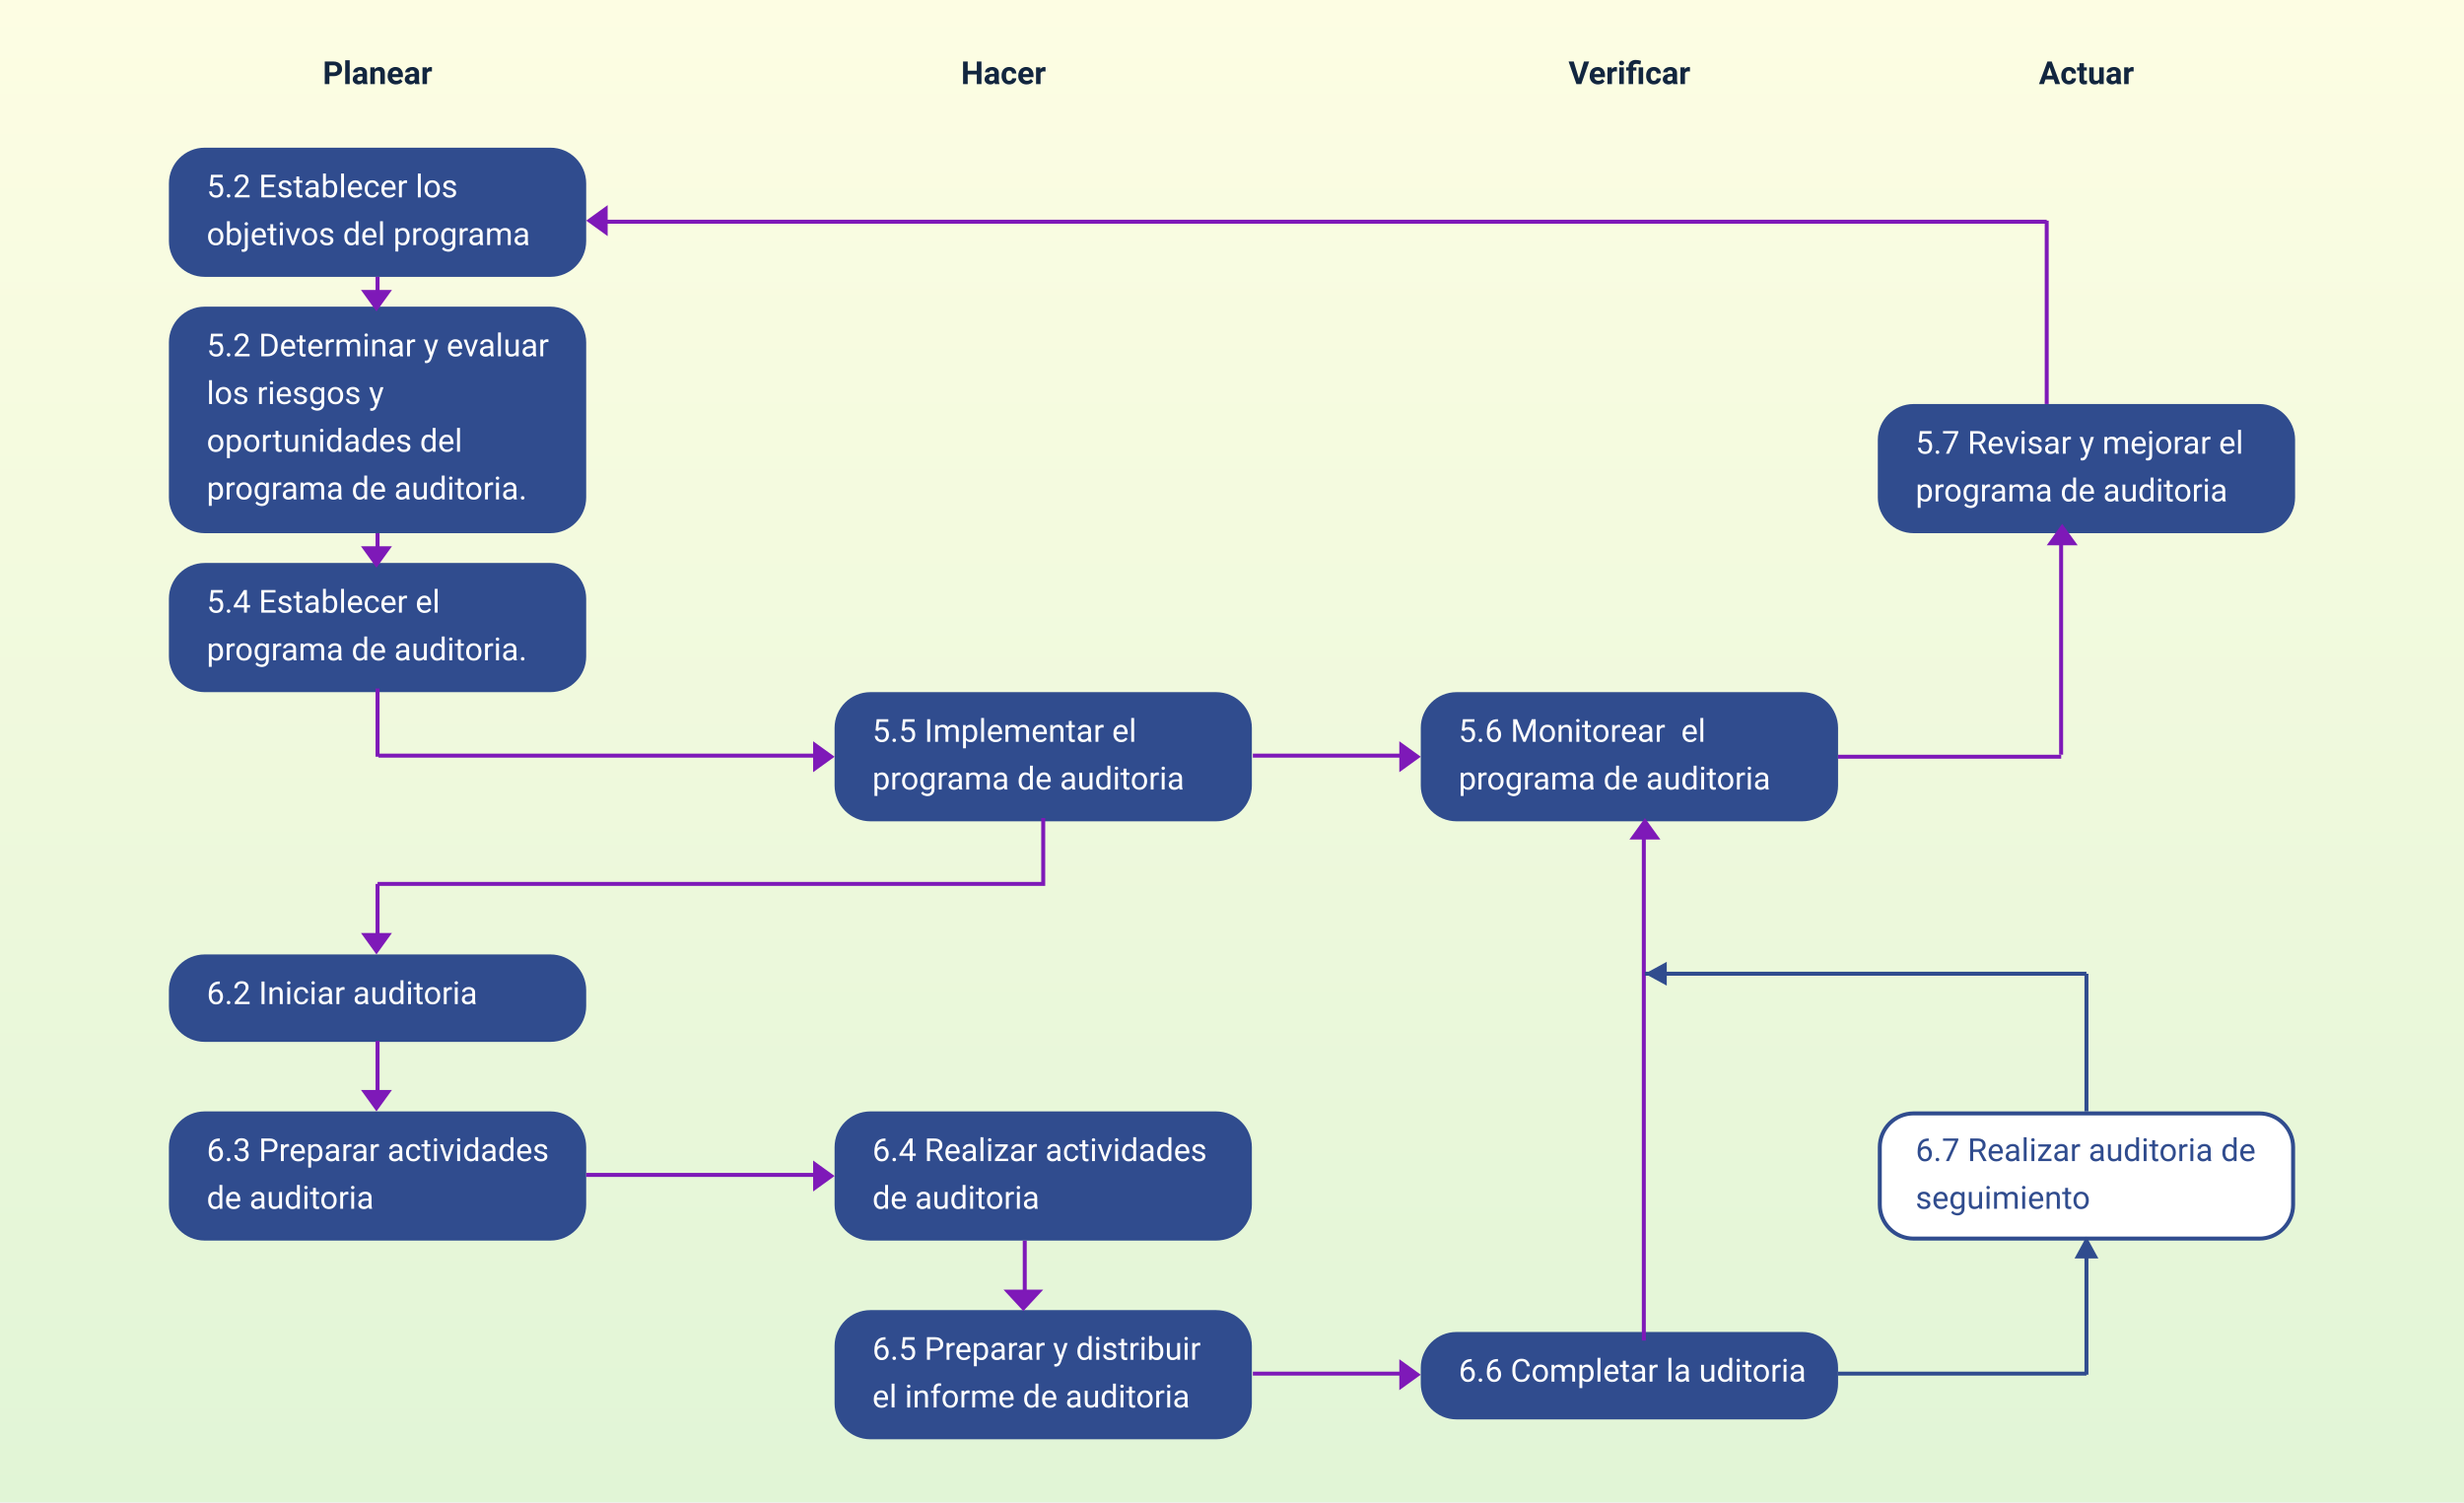
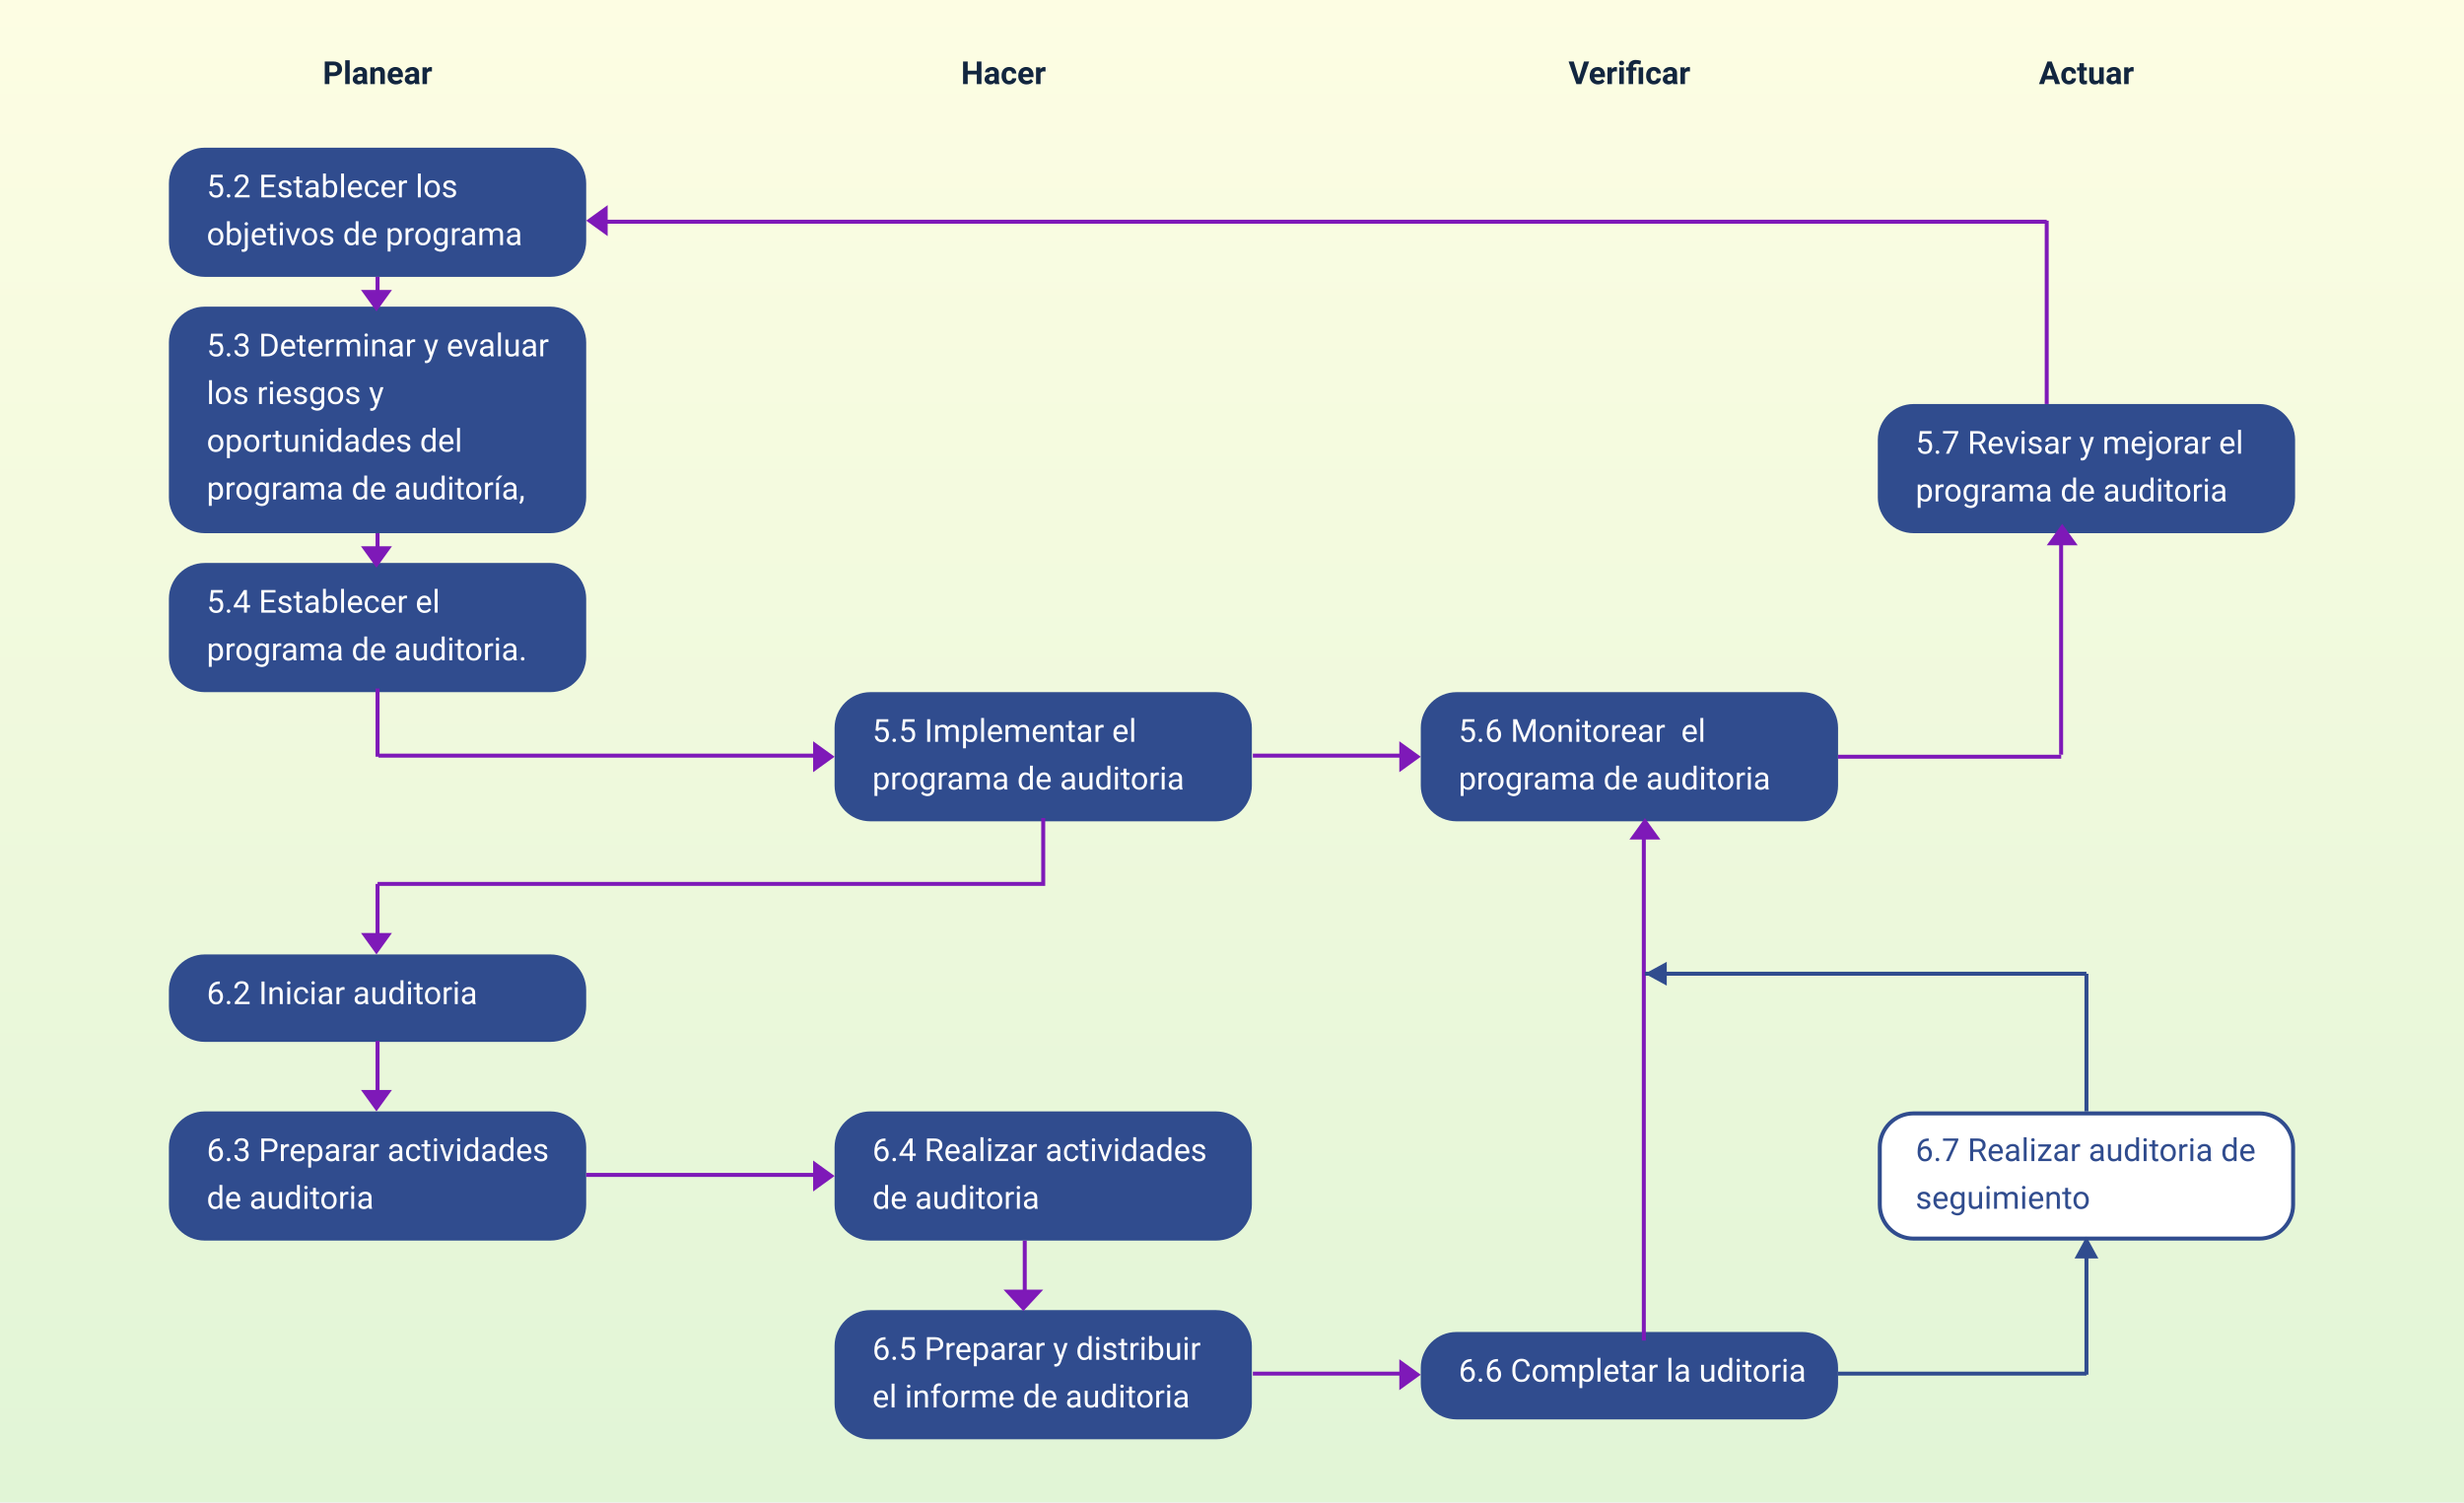
<svg xmlns="http://www.w3.org/2000/svg" width="1240" height="756" viewBox="0 0 1240 756">
  <defs>
    <linearGradient id="linear-gradient" x1="0.5" x2="0.5" y2="1" gradientUnits="objectBoundingBox">
      <stop offset="0" stop-color="#fdfde3" />
      <stop offset="1" stop-color="#e1f5d6" />
    </linearGradient>
  </defs>
-   <g id="Group_1073124" data-name="Group 1073124" transform="translate(-180 -2564)">
+   <g id="Group_1073117" data-name="Group 1073117" transform="translate(-180 -2564)">
    <g id="Group_1072394" data-name="Group 1072394" transform="translate(0 -35)">
      <path id="Path_612614" data-name="Path 612614" d="M0,0H1240V756H0Z" transform="translate(180 2599)" fill="url(#linear-gradient)" />
      <g id="Group_1072393" data-name="Group 1072393">
-         <path id="Path_613421" data-name="Path 613421" d="M80.777,10.992V15H78.434V3.625h4.438a5.134,5.134,0,0,1,2.254.469,3.454,3.454,0,0,1,1.5,1.332,3.714,3.714,0,0,1,.523,1.965A3.266,3.266,0,0,1,86,10.027a4.767,4.767,0,0,1-3.168.965Zm0-1.9h2.094a2.059,2.059,0,0,0,1.418-.437,1.591,1.591,0,0,0,.488-1.25,1.876,1.876,0,0,0-.492-1.352,1.839,1.839,0,0,0-1.359-.531H80.777ZM90.988,15H88.723V3h2.266Zm6.758,0a2.507,2.507,0,0,1-.227-.758,2.732,2.732,0,0,1-2.133.914,3,3,0,0,1-2.059-.719,2.312,2.312,0,0,1-.816-1.812,2.389,2.389,0,0,1,1-2.062,4.915,4.915,0,0,1,2.879-.727h1.039V9.352a1.393,1.393,0,0,0-.3-.937,1.183,1.183,0,0,0-.949-.352,1.345,1.345,0,0,0-.895.273.929.929,0,0,0-.324.75H92.7a2.268,2.268,0,0,1,.453-1.359,3,3,0,0,1,1.281-.98,4.669,4.669,0,0,1,1.859-.355,3.689,3.689,0,0,1,2.48.785,2.747,2.747,0,0,1,.918,2.207v3.664a4.041,4.041,0,0,0,.336,1.82V15Zm-1.867-1.57a1.945,1.945,0,0,0,.922-.223,1.462,1.462,0,0,0,.625-.6V11.156h-.844q-1.7,0-1.8,1.172l-.008.133a.9.9,0,0,0,.3.7A1.153,1.153,0,0,0,95.879,13.43ZM103.5,6.547l.07.977A2.951,2.951,0,0,1,106,6.391a2.453,2.453,0,0,1,2,.789,3.682,3.682,0,0,1,.672,2.359V15h-2.258V9.594a1.465,1.465,0,0,0-.312-1.043,1.4,1.4,0,0,0-1.039-.324,1.553,1.553,0,0,0-1.43.813V15h-2.258V6.547Zm10.773,8.609a4.15,4.15,0,0,1-3.027-1.141,4.054,4.054,0,0,1-1.168-3.039v-.219a5.106,5.106,0,0,1,.492-2.277,3.612,3.612,0,0,1,1.395-1.547,3.914,3.914,0,0,1,2.059-.543,3.508,3.508,0,0,1,2.73,1.094,4.444,4.444,0,0,1,1,3.1v.922h-5.383a2.1,2.1,0,0,0,.66,1.328,2,2,0,0,0,1.395.5,2.437,2.437,0,0,0,2.039-.945l1.109,1.242a3.389,3.389,0,0,1-1.375,1.121A4.511,4.511,0,0,1,114.277,15.156Zm-.258-6.945a1.411,1.411,0,0,0-1.09.455,2.357,2.357,0,0,0-.535,1.3h3.141V9.788a1.681,1.681,0,0,0-.406-1.165A1.456,1.456,0,0,0,114.02,8.211ZM123.934,15a2.507,2.507,0,0,1-.227-.758,2.732,2.732,0,0,1-2.133.914,3,3,0,0,1-2.059-.719,2.312,2.312,0,0,1-.816-1.812,2.389,2.389,0,0,1,1-2.062,4.915,4.915,0,0,1,2.879-.727h1.039V9.352a1.393,1.393,0,0,0-.3-.937,1.183,1.183,0,0,0-.949-.352,1.345,1.345,0,0,0-.895.273.929.929,0,0,0-.324.75h-2.258a2.268,2.268,0,0,1,.453-1.359,3,3,0,0,1,1.281-.98,4.669,4.669,0,0,1,1.859-.355,3.689,3.689,0,0,1,2.48.785,2.747,2.747,0,0,1,.918,2.207v3.664a4.041,4.041,0,0,0,.336,1.82V15Zm-1.867-1.57a1.945,1.945,0,0,0,.922-.223,1.462,1.462,0,0,0,.625-.6V11.156h-.844q-1.7,0-1.8,1.172l-.008.133a.9.9,0,0,0,.3.7A1.153,1.153,0,0,0,122.066,13.43Zm10.3-4.766a6.134,6.134,0,0,0-.812-.062,1.654,1.654,0,0,0-1.68.867V15h-2.258V6.547h2.133l.063,1.008a2.092,2.092,0,0,1,1.883-1.164,2.366,2.366,0,0,1,.7.1Z" transform="translate(265 2626.33)" fill="#12263f" />
-         <path id="Path_613422" data-name="Path 613422" d="M93.918,15H91.574V10.125H87V15H84.66V3.625H87V8.234h4.57V3.625h2.344Zm6.8,0a2.507,2.507,0,0,1-.227-.758,2.732,2.732,0,0,1-2.133.914,3,3,0,0,1-2.059-.719,2.312,2.312,0,0,1-.816-1.812,2.389,2.389,0,0,1,1-2.062,4.915,4.915,0,0,1,2.879-.727h1.039V9.352a1.393,1.393,0,0,0-.3-.937,1.183,1.183,0,0,0-.949-.352,1.345,1.345,0,0,0-.895.273.929.929,0,0,0-.324.75H95.668a2.268,2.268,0,0,1,.453-1.359,3,3,0,0,1,1.281-.98,4.669,4.669,0,0,1,1.859-.355,3.689,3.689,0,0,1,2.48.785,2.747,2.747,0,0,1,.918,2.207v3.664a4.041,4.041,0,0,0,.336,1.82V15Zm-1.867-1.57a1.945,1.945,0,0,0,.922-.223,1.462,1.462,0,0,0,.625-.6V11.156h-.844q-1.7,0-1.8,1.172l-.008.133a.9.9,0,0,0,.3.7A1.153,1.153,0,0,0,98.848,13.43Zm9.063-.094a1.481,1.481,0,0,0,1.016-.344,1.2,1.2,0,0,0,.406-.914h2.117a2.9,2.9,0,0,1-.469,1.574,3.093,3.093,0,0,1-1.262,1.109,3.949,3.949,0,0,1-1.77.395A3.67,3.67,0,0,1,105.09,14a4.56,4.56,0,0,1-1.047-3.184v-.148a4.508,4.508,0,0,1,1.039-3.117,3.627,3.627,0,0,1,2.852-1.164,3.555,3.555,0,0,1,2.543.9,3.2,3.2,0,0,1,.973,2.4h-2.117a1.551,1.551,0,0,0-.406-1.072,1.51,1.51,0,0,0-2.223.163,3.333,3.333,0,0,0-.4,1.866v.235a3.375,3.375,0,0,0,.4,1.878A1.377,1.377,0,0,0,107.91,13.336Zm8.719,1.82a4.15,4.15,0,0,1-3.027-1.141,4.054,4.054,0,0,1-1.168-3.039v-.219a5.106,5.106,0,0,1,.492-2.277,3.612,3.612,0,0,1,1.395-1.547,3.914,3.914,0,0,1,2.059-.543,3.508,3.508,0,0,1,2.73,1.094,4.444,4.444,0,0,1,1,3.1v.922h-5.383a2.1,2.1,0,0,0,.66,1.328,2,2,0,0,0,1.395.5,2.437,2.437,0,0,0,2.039-.945l1.109,1.242a3.389,3.389,0,0,1-1.375,1.121A4.511,4.511,0,0,1,116.629,15.156Zm-.258-6.945a1.411,1.411,0,0,0-1.09.455,2.357,2.357,0,0,0-.535,1.3h3.141V9.788a1.681,1.681,0,0,0-.406-1.165A1.456,1.456,0,0,0,116.371,8.211Zm9.766.453a6.134,6.134,0,0,0-.812-.062,1.654,1.654,0,0,0-1.68.867V15h-2.258V6.547h2.133l.063,1.008a2.092,2.092,0,0,1,1.883-1.164,2.366,2.366,0,0,1,.7.1Z" transform="translate(580 2626.33)" fill="#12263f" />
-         <path id="Path_613423" data-name="Path 613423" d="M79.551,12.18l2.578-8.555h2.609L80.777,15H78.332L74.387,3.625h2.6Zm9.656,2.977a4.15,4.15,0,0,1-3.027-1.141,4.054,4.054,0,0,1-1.168-3.039v-.219A5.106,5.106,0,0,1,85.5,8.48,3.612,3.612,0,0,1,86.9,6.934a3.914,3.914,0,0,1,2.059-.543,3.508,3.508,0,0,1,2.73,1.094,4.444,4.444,0,0,1,1,3.1v.922H87.3a2.1,2.1,0,0,0,.66,1.328,2,2,0,0,0,1.395.5,2.437,2.437,0,0,0,2.039-.945L92.5,13.633a3.389,3.389,0,0,1-1.375,1.121A4.511,4.511,0,0,1,89.207,15.156Zm-.258-6.945a1.411,1.411,0,0,0-1.09.455,2.357,2.357,0,0,0-.535,1.3h3.141V9.788a1.681,1.681,0,0,0-.406-1.165A1.456,1.456,0,0,0,88.949,8.211Zm9.766.453A6.134,6.134,0,0,0,97.9,8.6a1.654,1.654,0,0,0-1.68.867V15H93.965V6.547H96.1l.063,1.008a2.092,2.092,0,0,1,1.883-1.164,2.366,2.366,0,0,1,.7.1ZM102.184,15H99.918V6.547h2.266Zm-2.4-10.641a1.112,1.112,0,0,1,.34-.836,1.465,1.465,0,0,1,1.848,0,1.105,1.105,0,0,1,.344.836,1.108,1.108,0,0,1-.348.844,1.448,1.448,0,0,1-1.836,0A1.108,1.108,0,0,1,99.785,4.359ZM104.59,15V8.2h-1.258V6.547h1.258V6.156a3.17,3.17,0,0,1,.98-2.457,3.945,3.945,0,0,1,2.723-.863,9.031,9.031,0,0,1,2.563.461l-.328,1.867a10,10,0,0,0-1.187-.293,5.835,5.835,0,0,0-.906-.066q-1.578,0-1.578,1.4v.344h1.664V8.2h-1.664V15Zm7.32,0h-2.266V6.547h2.266Zm5.383-1.664a1.481,1.481,0,0,0,1.016-.344,1.2,1.2,0,0,0,.406-.914h2.117a2.9,2.9,0,0,1-.469,1.574,3.093,3.093,0,0,1-1.262,1.109,3.949,3.949,0,0,1-1.77.395A3.67,3.67,0,0,1,114.473,14a4.56,4.56,0,0,1-1.047-3.184v-.148a4.508,4.508,0,0,1,1.039-3.117,3.627,3.627,0,0,1,2.852-1.164,3.555,3.555,0,0,1,2.543.9,3.2,3.2,0,0,1,.973,2.4h-2.117a1.551,1.551,0,0,0-.406-1.072,1.51,1.51,0,0,0-2.223.163,3.333,3.333,0,0,0-.4,1.866v.235a3.375,3.375,0,0,0,.4,1.878A1.377,1.377,0,0,0,117.293,13.336ZM127.02,15a2.507,2.507,0,0,1-.227-.758,2.732,2.732,0,0,1-2.133.914,3,3,0,0,1-2.059-.719,2.312,2.312,0,0,1-.816-1.812,2.389,2.389,0,0,1,1-2.062,4.915,4.915,0,0,1,2.879-.727H126.7V9.352a1.393,1.393,0,0,0-.3-.937,1.183,1.183,0,0,0-.949-.352,1.345,1.345,0,0,0-.895.273.929.929,0,0,0-.324.75h-2.258a2.268,2.268,0,0,1,.453-1.359,3,3,0,0,1,1.281-.98,4.669,4.669,0,0,1,1.859-.355,3.689,3.689,0,0,1,2.48.785,2.747,2.747,0,0,1,.918,2.207v3.664a4.041,4.041,0,0,0,.336,1.82V15Zm-1.867-1.57a1.945,1.945,0,0,0,.922-.223,1.462,1.462,0,0,0,.625-.6V11.156h-.844q-1.7,0-1.8,1.172l-.008.133a.9.9,0,0,0,.3.7A1.153,1.153,0,0,0,125.152,13.43Zm10.3-4.766a6.134,6.134,0,0,0-.812-.062,1.654,1.654,0,0,0-1.68.867V15H130.7V6.547h2.133l.063,1.008a2.092,2.092,0,0,1,1.883-1.164,2.366,2.366,0,0,1,.7.1Z" transform="translate(895 2626.33)" fill="#12263f" />
-         <path id="Path_613424" data-name="Path 613424" d="M88.5,12.656H84.387L83.605,15H81.113L85.348,3.625H87.52L91.777,15H89.285Zm-3.477-1.9h2.844L86.434,6.5Zm11.188,2.578a1.481,1.481,0,0,0,1.016-.344,1.2,1.2,0,0,0,.406-.914h2.117a2.9,2.9,0,0,1-.469,1.574,3.093,3.093,0,0,1-1.262,1.109,3.949,3.949,0,0,1-1.77.395A3.67,3.67,0,0,1,93.387,14,4.56,4.56,0,0,1,92.34,10.82v-.148a4.508,4.508,0,0,1,1.039-3.117A3.627,3.627,0,0,1,96.23,6.391a3.555,3.555,0,0,1,2.543.9,3.2,3.2,0,0,1,.973,2.4H97.629a1.551,1.551,0,0,0-.406-1.072A1.51,1.51,0,0,0,95,8.786a3.333,3.333,0,0,0-.4,1.866v.235a3.375,3.375,0,0,0,.4,1.878A1.377,1.377,0,0,0,96.207,13.336Zm7.531-8.867V6.547h1.445V8.2h-1.445v4.219a1.007,1.007,0,0,0,.18.672.9.9,0,0,0,.688.2,3.6,3.6,0,0,0,.664-.055v1.711a4.648,4.648,0,0,1-1.367.2,2.156,2.156,0,0,1-2.422-2.4V8.2h-1.234V6.547h1.234V4.469Zm7.766,9.672a2.831,2.831,0,0,1-2.312,1.016,2.67,2.67,0,0,1-2.074-.781,3.335,3.335,0,0,1-.73-2.289V6.547h2.258v5.467q0,1.322,1.2,1.322a1.63,1.63,0,0,0,1.578-.8V6.547h2.266V15h-2.125Zm8.789.859a2.507,2.507,0,0,1-.227-.758,2.732,2.732,0,0,1-2.133.914,3,3,0,0,1-2.059-.719,2.312,2.312,0,0,1-.816-1.812,2.389,2.389,0,0,1,1-2.062,4.915,4.915,0,0,1,2.879-.727h1.039V9.352a1.393,1.393,0,0,0-.3-.937,1.183,1.183,0,0,0-.949-.352,1.345,1.345,0,0,0-.895.273.929.929,0,0,0-.324.75h-2.258a2.268,2.268,0,0,1,.453-1.359,3,3,0,0,1,1.281-.98,4.669,4.669,0,0,1,1.859-.355,3.689,3.689,0,0,1,2.48.785,2.747,2.747,0,0,1,.918,2.207v3.664a4.041,4.041,0,0,0,.336,1.82V15Zm-1.867-1.57a1.945,1.945,0,0,0,.922-.223,1.462,1.462,0,0,0,.625-.6V11.156h-.844q-1.7,0-1.8,1.172l-.008.133a.9.9,0,0,0,.3.7A1.153,1.153,0,0,0,118.426,13.43Zm10.3-4.766a6.134,6.134,0,0,0-.812-.062,1.654,1.654,0,0,0-1.68.867V15h-2.258V6.547h2.133l.063,1.008a2.092,2.092,0,0,1,1.883-1.164,2.366,2.366,0,0,1,.7.1Z" transform="translate(1125 2626.33)" fill="#12263f" />
+         <path id="Path_613386" data-name="Path 613386" d="M80.777,10.992V15H78.434V3.625h4.438a5.134,5.134,0,0,1,2.254.469,3.454,3.454,0,0,1,1.5,1.332,3.714,3.714,0,0,1,.523,1.965A3.266,3.266,0,0,1,86,10.027a4.767,4.767,0,0,1-3.168.965Zm0-1.9h2.094a2.059,2.059,0,0,0,1.418-.437,1.591,1.591,0,0,0,.488-1.25,1.876,1.876,0,0,0-.492-1.352,1.839,1.839,0,0,0-1.359-.531H80.777ZM90.988,15H88.723V3h2.266Zm6.758,0a2.507,2.507,0,0,1-.227-.758,2.732,2.732,0,0,1-2.133.914,3,3,0,0,1-2.059-.719,2.312,2.312,0,0,1-.816-1.812,2.389,2.389,0,0,1,1-2.062,4.915,4.915,0,0,1,2.879-.727h1.039V9.352a1.393,1.393,0,0,0-.3-.937,1.183,1.183,0,0,0-.949-.352,1.345,1.345,0,0,0-.895.273.929.929,0,0,0-.324.75H92.7a2.268,2.268,0,0,1,.453-1.359,3,3,0,0,1,1.281-.98,4.669,4.669,0,0,1,1.859-.355,3.689,3.689,0,0,1,2.48.785,2.747,2.747,0,0,1,.918,2.207v3.664a4.041,4.041,0,0,0,.336,1.82V15Zm-1.867-1.57a1.945,1.945,0,0,0,.922-.223,1.462,1.462,0,0,0,.625-.6V11.156h-.844q-1.7,0-1.8,1.172l-.008.133a.9.9,0,0,0,.3.7A1.153,1.153,0,0,0,95.879,13.43ZM103.5,6.547l.07.977A2.951,2.951,0,0,1,106,6.391a2.453,2.453,0,0,1,2,.789,3.682,3.682,0,0,1,.672,2.359V15h-2.258V9.594a1.465,1.465,0,0,0-.312-1.043,1.4,1.4,0,0,0-1.039-.324,1.553,1.553,0,0,0-1.43.813V15h-2.258V6.547Zm10.773,8.609a4.15,4.15,0,0,1-3.027-1.141,4.054,4.054,0,0,1-1.168-3.039v-.219a5.106,5.106,0,0,1,.492-2.277,3.612,3.612,0,0,1,1.395-1.547,3.914,3.914,0,0,1,2.059-.543,3.508,3.508,0,0,1,2.73,1.094,4.444,4.444,0,0,1,1,3.1v.922h-5.383a2.1,2.1,0,0,0,.66,1.328,2,2,0,0,0,1.395.5,2.437,2.437,0,0,0,2.039-.945l1.109,1.242a3.389,3.389,0,0,1-1.375,1.121A4.511,4.511,0,0,1,114.277,15.156Zm-.258-6.945a1.411,1.411,0,0,0-1.09.455,2.357,2.357,0,0,0-.535,1.3h3.141V9.788a1.681,1.681,0,0,0-.406-1.165A1.456,1.456,0,0,0,114.02,8.211ZM123.934,15a2.507,2.507,0,0,1-.227-.758,2.732,2.732,0,0,1-2.133.914,3,3,0,0,1-2.059-.719,2.312,2.312,0,0,1-.816-1.812,2.389,2.389,0,0,1,1-2.062,4.915,4.915,0,0,1,2.879-.727h1.039V9.352a1.393,1.393,0,0,0-.3-.937,1.183,1.183,0,0,0-.949-.352,1.345,1.345,0,0,0-.895.273.929.929,0,0,0-.324.75h-2.258a2.268,2.268,0,0,1,.453-1.359,3,3,0,0,1,1.281-.98,4.669,4.669,0,0,1,1.859-.355,3.689,3.689,0,0,1,2.48.785,2.747,2.747,0,0,1,.918,2.207v3.664a4.041,4.041,0,0,0,.336,1.82V15Zm-1.867-1.57a1.945,1.945,0,0,0,.922-.223,1.462,1.462,0,0,0,.625-.6V11.156h-.844q-1.7,0-1.8,1.172l-.008.133a.9.9,0,0,0,.3.7A1.153,1.153,0,0,0,122.066,13.43Zm10.3-4.766a6.134,6.134,0,0,0-.812-.062,1.654,1.654,0,0,0-1.68.867V15h-2.258V6.547h2.133l.063,1.008a2.092,2.092,0,0,1,1.883-1.164,2.366,2.366,0,0,1,.7.1Z" transform="translate(265 2626.33)" fill="#12263f" />
+         <path id="Path_613387" data-name="Path 613387" d="M93.918,15H91.574V10.125H87V15H84.66V3.625H87V8.234h4.57V3.625h2.344Zm6.8,0a2.507,2.507,0,0,1-.227-.758,2.732,2.732,0,0,1-2.133.914,3,3,0,0,1-2.059-.719,2.312,2.312,0,0,1-.816-1.812,2.389,2.389,0,0,1,1-2.062,4.915,4.915,0,0,1,2.879-.727h1.039V9.352a1.393,1.393,0,0,0-.3-.937,1.183,1.183,0,0,0-.949-.352,1.345,1.345,0,0,0-.895.273.929.929,0,0,0-.324.75H95.668a2.268,2.268,0,0,1,.453-1.359,3,3,0,0,1,1.281-.98,4.669,4.669,0,0,1,1.859-.355,3.689,3.689,0,0,1,2.48.785,2.747,2.747,0,0,1,.918,2.207v3.664a4.041,4.041,0,0,0,.336,1.82V15Zm-1.867-1.57a1.945,1.945,0,0,0,.922-.223,1.462,1.462,0,0,0,.625-.6V11.156h-.844q-1.7,0-1.8,1.172l-.008.133a.9.9,0,0,0,.3.7A1.153,1.153,0,0,0,98.848,13.43Zm9.063-.094a1.481,1.481,0,0,0,1.016-.344,1.2,1.2,0,0,0,.406-.914h2.117a2.9,2.9,0,0,1-.469,1.574,3.093,3.093,0,0,1-1.262,1.109,3.949,3.949,0,0,1-1.77.395A3.67,3.67,0,0,1,105.09,14a4.56,4.56,0,0,1-1.047-3.184v-.148a4.508,4.508,0,0,1,1.039-3.117,3.627,3.627,0,0,1,2.852-1.164,3.555,3.555,0,0,1,2.543.9,3.2,3.2,0,0,1,.973,2.4h-2.117a1.551,1.551,0,0,0-.406-1.072,1.51,1.51,0,0,0-2.223.163,3.333,3.333,0,0,0-.4,1.866v.235a3.375,3.375,0,0,0,.4,1.878A1.377,1.377,0,0,0,107.91,13.336Zm8.719,1.82a4.15,4.15,0,0,1-3.027-1.141,4.054,4.054,0,0,1-1.168-3.039v-.219a5.106,5.106,0,0,1,.492-2.277,3.612,3.612,0,0,1,1.395-1.547,3.914,3.914,0,0,1,2.059-.543,3.508,3.508,0,0,1,2.73,1.094,4.444,4.444,0,0,1,1,3.1v.922h-5.383a2.1,2.1,0,0,0,.66,1.328,2,2,0,0,0,1.395.5,2.437,2.437,0,0,0,2.039-.945l1.109,1.242a3.389,3.389,0,0,1-1.375,1.121A4.511,4.511,0,0,1,116.629,15.156Zm-.258-6.945a1.411,1.411,0,0,0-1.09.455,2.357,2.357,0,0,0-.535,1.3h3.141V9.788a1.681,1.681,0,0,0-.406-1.165A1.456,1.456,0,0,0,116.371,8.211Zm9.766.453a6.134,6.134,0,0,0-.812-.062,1.654,1.654,0,0,0-1.68.867V15h-2.258V6.547h2.133l.063,1.008a2.092,2.092,0,0,1,1.883-1.164,2.366,2.366,0,0,1,.7.1Z" transform="translate(580 2626.33)" fill="#12263f" />
+         <path id="Path_613388" data-name="Path 613388" d="M79.551,12.18l2.578-8.555h2.609L80.777,15H78.332L74.387,3.625h2.6Zm9.656,2.977a4.15,4.15,0,0,1-3.027-1.141,4.054,4.054,0,0,1-1.168-3.039v-.219A5.106,5.106,0,0,1,85.5,8.48,3.612,3.612,0,0,1,86.9,6.934a3.914,3.914,0,0,1,2.059-.543,3.508,3.508,0,0,1,2.73,1.094,4.444,4.444,0,0,1,1,3.1v.922H87.3a2.1,2.1,0,0,0,.66,1.328,2,2,0,0,0,1.395.5,2.437,2.437,0,0,0,2.039-.945L92.5,13.633a3.389,3.389,0,0,1-1.375,1.121A4.511,4.511,0,0,1,89.207,15.156Zm-.258-6.945a1.411,1.411,0,0,0-1.09.455,2.357,2.357,0,0,0-.535,1.3h3.141V9.788a1.681,1.681,0,0,0-.406-1.165A1.456,1.456,0,0,0,88.949,8.211Zm9.766.453A6.134,6.134,0,0,0,97.9,8.6a1.654,1.654,0,0,0-1.68.867V15H93.965V6.547H96.1l.063,1.008a2.092,2.092,0,0,1,1.883-1.164,2.366,2.366,0,0,1,.7.1ZM102.184,15H99.918V6.547h2.266Zm-2.4-10.641a1.112,1.112,0,0,1,.34-.836,1.465,1.465,0,0,1,1.848,0,1.105,1.105,0,0,1,.344.836,1.108,1.108,0,0,1-.348.844,1.448,1.448,0,0,1-1.836,0A1.108,1.108,0,0,1,99.785,4.359ZM104.59,15V8.2h-1.258V6.547h1.258V6.156a3.17,3.17,0,0,1,.98-2.457,3.945,3.945,0,0,1,2.723-.863,9.031,9.031,0,0,1,2.563.461l-.328,1.867a10,10,0,0,0-1.187-.293,5.835,5.835,0,0,0-.906-.066q-1.578,0-1.578,1.4v.344h1.664V8.2h-1.664V15Zm7.32,0h-2.266V6.547h2.266Zm5.383-1.664a1.481,1.481,0,0,0,1.016-.344,1.2,1.2,0,0,0,.406-.914h2.117a2.9,2.9,0,0,1-.469,1.574,3.093,3.093,0,0,1-1.262,1.109,3.949,3.949,0,0,1-1.77.395A3.67,3.67,0,0,1,114.473,14a4.56,4.56,0,0,1-1.047-3.184v-.148a4.508,4.508,0,0,1,1.039-3.117,3.627,3.627,0,0,1,2.852-1.164,3.555,3.555,0,0,1,2.543.9,3.2,3.2,0,0,1,.973,2.4h-2.117a1.551,1.551,0,0,0-.406-1.072,1.51,1.51,0,0,0-2.223.163,3.333,3.333,0,0,0-.4,1.866v.235a3.375,3.375,0,0,0,.4,1.878A1.377,1.377,0,0,0,117.293,13.336ZM127.02,15a2.507,2.507,0,0,1-.227-.758,2.732,2.732,0,0,1-2.133.914,3,3,0,0,1-2.059-.719,2.312,2.312,0,0,1-.816-1.812,2.389,2.389,0,0,1,1-2.062,4.915,4.915,0,0,1,2.879-.727H126.7V9.352a1.393,1.393,0,0,0-.3-.937,1.183,1.183,0,0,0-.949-.352,1.345,1.345,0,0,0-.895.273.929.929,0,0,0-.324.75h-2.258a2.268,2.268,0,0,1,.453-1.359,3,3,0,0,1,1.281-.98,4.669,4.669,0,0,1,1.859-.355,3.689,3.689,0,0,1,2.48.785,2.747,2.747,0,0,1,.918,2.207v3.664a4.041,4.041,0,0,0,.336,1.82V15Zm-1.867-1.57a1.945,1.945,0,0,0,.922-.223,1.462,1.462,0,0,0,.625-.6V11.156h-.844q-1.7,0-1.8,1.172l-.008.133a.9.9,0,0,0,.3.7A1.153,1.153,0,0,0,125.152,13.43Zm10.3-4.766a6.134,6.134,0,0,0-.812-.062,1.654,1.654,0,0,0-1.68.867V15H130.7V6.547h2.133l.063,1.008a2.092,2.092,0,0,1,1.883-1.164,2.366,2.366,0,0,1,.7.1Z" transform="translate(895 2626.33)" fill="#12263f" />
+         <path id="Path_613389" data-name="Path 613389" d="M88.5,12.656H84.387L83.605,15H81.113L85.348,3.625H87.52L91.777,15H89.285Zm-3.477-1.9h2.844L86.434,6.5Zm11.188,2.578a1.481,1.481,0,0,0,1.016-.344,1.2,1.2,0,0,0,.406-.914h2.117a2.9,2.9,0,0,1-.469,1.574,3.093,3.093,0,0,1-1.262,1.109,3.949,3.949,0,0,1-1.77.395A3.67,3.67,0,0,1,93.387,14,4.56,4.56,0,0,1,92.34,10.82v-.148a4.508,4.508,0,0,1,1.039-3.117A3.627,3.627,0,0,1,96.23,6.391a3.555,3.555,0,0,1,2.543.9,3.2,3.2,0,0,1,.973,2.4H97.629a1.551,1.551,0,0,0-.406-1.072A1.51,1.51,0,0,0,95,8.786a3.333,3.333,0,0,0-.4,1.866v.235a3.375,3.375,0,0,0,.4,1.878A1.377,1.377,0,0,0,96.207,13.336Zm7.531-8.867V6.547h1.445V8.2h-1.445v4.219a1.007,1.007,0,0,0,.18.672.9.9,0,0,0,.688.2,3.6,3.6,0,0,0,.664-.055v1.711a4.648,4.648,0,0,1-1.367.2,2.156,2.156,0,0,1-2.422-2.4V8.2h-1.234V6.547h1.234V4.469Zm7.766,9.672a2.831,2.831,0,0,1-2.312,1.016,2.67,2.67,0,0,1-2.074-.781,3.335,3.335,0,0,1-.73-2.289V6.547h2.258v5.467q0,1.322,1.2,1.322a1.63,1.63,0,0,0,1.578-.8V6.547h2.266V15h-2.125Zm8.789.859a2.507,2.507,0,0,1-.227-.758,2.732,2.732,0,0,1-2.133.914,3,3,0,0,1-2.059-.719,2.312,2.312,0,0,1-.816-1.812,2.389,2.389,0,0,1,1-2.062,4.915,4.915,0,0,1,2.879-.727h1.039V9.352a1.393,1.393,0,0,0-.3-.937,1.183,1.183,0,0,0-.949-.352,1.345,1.345,0,0,0-.895.273.929.929,0,0,0-.324.75h-2.258a2.268,2.268,0,0,1,.453-1.359,3,3,0,0,1,1.281-.98,4.669,4.669,0,0,1,1.859-.355,3.689,3.689,0,0,1,2.48.785,2.747,2.747,0,0,1,.918,2.207v3.664a4.041,4.041,0,0,0,.336,1.82V15Zm-1.867-1.57a1.945,1.945,0,0,0,.922-.223,1.462,1.462,0,0,0,.625-.6V11.156h-.844q-1.7,0-1.8,1.172l-.008.133a.9.9,0,0,0,.3.7A1.153,1.153,0,0,0,118.426,13.43Zm10.3-4.766a6.134,6.134,0,0,0-.812-.062,1.654,1.654,0,0,0-1.68.867V15h-2.258V6.547h2.133l.063,1.008a2.092,2.092,0,0,1,1.883-1.164,2.366,2.366,0,0,1,.7.1Z" transform="translate(1125 2626.33)" fill="#12263f" />
        <g id="Group_1071842" data-name="Group 1071842" transform="translate(-660 -6985.67)">
          <rect id="Rectangle_377379" data-name="Rectangle 377379" width="210" height="65" rx="18" transform="translate(925 9659)" fill="#304c8e" />
-           <text id="_5.2_Establecer_los_objetivos_del_programa_" data-name="5.2 Establecer los objetivos del programa " transform="translate(944 9669)" fill="#fff" font-size="16" font-family="Roboto-Regular, Roboto">
+           <text id="_5.2_Establecer_los_objetivos_de_programa" data-name="5.2 Establecer los objetivos de programa" transform="translate(944 9669)" fill="#fff" font-size="16" font-family="Roboto-Regular, Roboto">
            <tspan x="0" y="15">5.2 Establecer los </tspan>
-             <tspan x="0" y="39">objetivos del programa</tspan>
+             <tspan x="0" y="39">objetivos de programa</tspan>
          </text>
        </g>
        <g id="Group_1071959" data-name="Group 1071959" transform="translate(-660 -6776.67)">
          <rect id="Rectangle_377379-2" data-name="Rectangle 377379" width="210" height="65" rx="18" transform="translate(925 9659)" fill="#304c8e" />
          <text id="_5.4_Establecer_el_programa_de_auditoria._" data-name="5.4 Establecer el programa de auditoria.  " transform="translate(944 9669)" fill="#fff" font-size="16" font-family="Roboto-Regular, Roboto">
            <tspan x="0" y="15">5.4 Establecer el </tspan>
            <tspan x="0" y="39">programa de auditoria. </tspan>
          </text>
        </g>
        <g id="Group_1071964" data-name="Group 1071964" transform="translate(-660 -6500.67)">
          <rect id="Rectangle_377379-3" data-name="Rectangle 377379" width="210" height="65" rx="18" transform="translate(925 9659)" fill="#304c8e" />
          <text id="_6.3_Preparar_actividades_de_auditoria_" data-name="6.3 Preparar actividades de auditoria " transform="translate(944 9669)" fill="#fff" font-size="16" font-family="Roboto-Regular, Roboto">
            <tspan x="0" y="15">6.3 Preparar actividades </tspan>
            <tspan x="0" y="39">de auditoria</tspan>
          </text>
        </g>
        <g id="Group_1071965" data-name="Group 1071965" transform="translate(-325 -6500.67)">
          <rect id="Rectangle_377379-4" data-name="Rectangle 377379" width="210" height="65" rx="18" transform="translate(925 9659)" fill="#304c8e" />
          <text id="_6.4_Realizar_actividades_de_auditoria_" data-name="6.4 Realizar actividades de auditoria  " transform="translate(944 9669)" fill="#fff" font-size="16" font-family="Roboto-Regular, Roboto">
            <tspan x="0" y="15">6.4 Realizar actividades </tspan>
            <tspan x="0" y="39">de auditoria </tspan>
          </text>
        </g>
        <g id="Group_1071968" data-name="Group 1071968" transform="translate(200 -6500.67)">
          <g id="Path_612082" data-name="Path 612082" transform="translate(925 9659)" fill="#fff">
            <path d="M 192 64 L 18 64 C 13.459 64 9.19 62.232 5.979 59.021 C 2.768 55.81 1 51.541 1 47 L 1 18 C 1 13.459 2.768 9.19 5.979 5.979 C 9.19 2.768 13.459 1 18 1 L 192 1 C 196.541 1 200.81 2.768 204.021 5.979 C 207.232 9.19 209 13.459 209 18 L 209 47 C 209 51.541 207.232 55.81 204.021 59.021 C 200.81 62.232 196.541 64 192 64 Z" stroke="none" />
            <path d="M 18 2 C 13.726 2 9.708 3.664 6.686 6.686 C 3.664 9.708 2 13.726 2 18 L 2 47 C 2 51.274 3.664 55.292 6.686 58.314 C 9.708 61.336 13.726 63 18 63 L 192 63 C 196.274 63 200.292 61.336 203.314 58.314 C 206.336 55.292 208 51.274 208 47 L 208 18 C 208 13.726 206.336 9.708 203.314 6.686 C 200.292 3.664 196.274 2 192 2 L 18 2 M 18 0 L 192 0 C 201.941 0 210 8.059 210 18 L 210 47 C 210 56.941 201.941 65 192 65 L 18 65 C 8.059 65 0 56.941 0 47 L 0 18 C 0 8.059 8.059 0 18 0 Z" stroke="none" fill="#304c8e" />
          </g>
          <text id="_6.7_Realizar_auditoria_de_seguimiento_" data-name="6.7 Realizar auditoria de seguimiento " transform="translate(944 9669)" fill="#304c8e" font-size="16" font-family="Roboto-Regular, Roboto">
            <tspan x="0" y="15">6.7 Realizar auditoria de </tspan>
            <tspan x="0" y="39">seguimiento</tspan>
          </text>
        </g>
        <g id="Group_1071966" data-name="Group 1071966" transform="translate(-325 -6400.67)">
          <rect id="Rectangle_377379-5" data-name="Rectangle 377379" width="210" height="65" rx="18" transform="translate(925 9659)" fill="#304c8e" />
          <text id="_6.5_Preparar_y_distribuir_el_informe_de_auditoria_" data-name="6.5 Preparar y distribuir el informe de auditoria " transform="translate(944 9669)" fill="#fff" font-size="16" font-family="Roboto-Regular, Roboto">
            <tspan x="0" y="15">6.5 Preparar y distribuir </tspan>
            <tspan x="0" y="39">el informe de auditoria</tspan>
          </text>
        </g>
        <g id="Group_1071963" data-name="Group 1071963" transform="translate(-660 -6579.67)">
          <rect id="Rectangle_377379-6" data-name="Rectangle 377379" width="210" height="44" rx="18" transform="translate(925 9659)" fill="#304c8e" />
          <text id="_6.2_Iniciar_auditoria_" data-name="6.2 Iniciar auditoria " transform="translate(944 9669)" fill="#fff" font-size="16" font-family="Roboto-Regular, Roboto">
            <tspan x="0" y="15">6.2 Iniciar auditoria</tspan>
          </text>
        </g>
        <g id="Group_1071967" data-name="Group 1071967" transform="translate(-30 -6389.67)">
          <rect id="Rectangle_377379-7" data-name="Rectangle 377379" width="210" height="44" rx="18" transform="translate(925 9659)" fill="#304c8e" />
          <text id="_6.6_Completar_la_uditoria_" data-name="6.6 Completar la uditoria " transform="translate(944 9669)" fill="#fff" font-size="16" font-family="Roboto-Regular, Roboto">
            <tspan x="0" y="15">6.6 Completar la uditoria</tspan>
          </text>
        </g>
        <g id="Group_1071960" data-name="Group 1071960" transform="translate(-325 -6711.67)">
          <rect id="Rectangle_377379-8" data-name="Rectangle 377379" width="210" height="65" rx="18" transform="translate(925 9659)" fill="#304c8e" />
          <text id="_5.5_Implementar_el_programa_de_auditoria_" data-name="5.5 Implementar el programa de auditoria " transform="translate(944 9669)" fill="#fff" font-size="16" font-family="Roboto-Regular, Roboto">
            <tspan x="0" y="15">5.5 Implementar el </tspan>
            <tspan x="0" y="39">programa de auditoria</tspan>
          </text>
        </g>
        <g id="Group_1071961" data-name="Group 1071961" transform="translate(-30 -6711.67)">
          <rect id="Rectangle_377379-9" data-name="Rectangle 377379" width="210" height="65" rx="18" transform="translate(925 9659)" fill="#304c8e" />
          <text id="_5.6_Monitorear_el_programa_de_auditoria_" data-name="5.6 Monitorear  el programa de auditoria " transform="translate(944 9669)" fill="#fff" font-size="16" font-family="Roboto-Regular, Roboto">
            <tspan x="0" y="15" xml:space="preserve">5.6 Monitorear  el </tspan>
            <tspan x="0" y="39">programa de auditoria</tspan>
          </text>
        </g>
        <g id="Group_1071962" data-name="Group 1071962" transform="translate(200 -6856.67)">
          <rect id="Rectangle_377379-10" data-name="Rectangle 377379" width="210" height="65" rx="18" transform="translate(925 9659)" fill="#304c8e" />
          <text id="_5.7_Revisar_y_mejorar_el_programa_de_auditoria_" data-name="5.7 Revisar y mejorar el programa de auditoria " transform="translate(944 9669)" fill="#fff" font-size="16" font-family="Roboto-Regular, Roboto">
            <tspan x="0" y="15">5.7 Revisar y mejorar el </tspan>
            <tspan x="0" y="39">programa de auditoria</tspan>
          </text>
        </g>
        <g id="Group_1071958" data-name="Group 1071958" transform="translate(-660 -6905.67)">
          <rect id="Rectangle_377379-11" data-name="Rectangle 377379" width="210" height="114" rx="18" transform="translate(925 9659)" fill="#304c8e" />
-           <text id="_5.2_Determinar_y_evaluar_los_riesgos_y_oportunidades_del_programa_de_auditoria._" data-name="5.2 Determinar y evaluar los riesgos y oportunidades del programa de auditoria. " transform="translate(944 9669)" fill="#fff" font-size="16" font-family="Roboto-Regular, Roboto">
-             <tspan x="0" y="15">5.2 Determinar y evaluar </tspan>
+           <text id="_5.3_Determinar_y_evaluar_los_riesgos_y_oportunidades_del_programa_de_auditoría_" data-name="5.3 Determinar y evaluar los riesgos y oportunidades del programa de auditoría," transform="translate(944 9669)" fill="#fff" font-size="16" font-family="Roboto-Regular, Roboto">
+             <tspan x="0" y="15">5.3 Determinar y evaluar </tspan>
            <tspan x="0" y="39">los riesgos y </tspan>
            <tspan x="0" y="63">oportunidades del </tspan>
-             <tspan x="0" y="87">programa de auditoria.</tspan>
+             <tspan x="0" y="87">programa de auditoría,</tspan>
          </text>
        </g>
        <g id="Group_1071970" data-name="Group 1071970" transform="translate(0 279.33)">
          <path id="Path_612083" data-name="Path 612083" d="M2189.66,3547.06h15.588l-7.794,10.8Z" transform="translate(-1828 -1081.459)" fill="#7e19b8" />
          <line id="Line_918" data-name="Line 918" y2="8" transform="translate(370 2459)" fill="none" stroke="#7e19b8" stroke-width="2" />
        </g>
        <g id="Group_1071971" data-name="Group 1071971" transform="translate(0 408.33)">
          <path id="Path_612083-2" data-name="Path 612083" d="M2189.66,3547.06h15.588l-7.794,10.8Z" transform="translate(-1828 -1081.459)" fill="#7e19b8" />
          <line id="Line_918-2" data-name="Line 918" y2="8" transform="translate(370 2459)" fill="none" stroke="#7e19b8" stroke-width="2" />
        </g>
        <g id="Group_1071976" data-name="Group 1071976" transform="translate(0 602.93)">
          <path id="Path_612083-3" data-name="Path 612083" d="M2189.66,3547.06h15.588l-7.794,10.8Z" transform="translate(-1828 -1081.459)" fill="#7e19b8" />
          <line id="Line_918-3" data-name="Line 918" y2="26.1" transform="translate(370 2440.9)" fill="none" stroke="#7e19b8" stroke-width="2" />
        </g>
        <g id="Group_1071977" data-name="Group 1071977" transform="translate(0 681.93)">
          <path id="Path_612083-4" data-name="Path 612083" d="M2189.66,3547.06h15.588l-7.794,10.8Z" transform="translate(-1828 -1081.459)" fill="#7e19b8" />
          <line id="Line_918-4" data-name="Line 918" y2="26.1" transform="translate(370 2440.9)" fill="none" stroke="#7e19b8" stroke-width="2" />
        </g>
        <g id="Group_1071978" data-name="Group 1071978" transform="translate(323.34 782.43)">
          <path id="Path_612083-5" data-name="Path 612083" d="M2189.659,3547.06h20l-10,10.8Z" transform="translate(-1828 -1081.459)" fill="#7e19b8" />
          <line id="Line_918-5" data-name="Line 918" y2="26.1" transform="translate(372.36 2440.9)" fill="none" stroke="#7e19b8" stroke-width="2" />
        </g>
        <g id="Group_1071972" data-name="Group 1071972" transform="translate(-1581.4 3349.284) rotate(-90)">
          <path id="Path_612083-6" data-name="Path 612083" d="M2189.66,3547.06h15.588l-7.794,10.8Z" transform="translate(-1828 -1081.459)" fill="#7e19b8" />
          <line id="Line_918-6" data-name="Line 918" y2="75.1" transform="translate(370 2391.9)" fill="none" stroke="#7e19b8" stroke-width="2" />
        </g>
        <g id="Group_1071973" data-name="Group 1071973" transform="translate(-1581.4 3660.284) rotate(-90)">
          <path id="Path_612083-7" data-name="Path 612083" d="M2189.66,3547.06h15.588l-7.794,10.8Z" transform="translate(-1828 -1081.459)" fill="#7e19b8" />
          <line id="Line_918-7" data-name="Line 918" y2="75.1" transform="translate(370 2391.9)" fill="none" stroke="#7e19b8" stroke-width="2" />
        </g>
        <g id="Group_1071982" data-name="Group 1071982" transform="translate(-1286.9 3660.284) rotate(-90)">
          <line id="Line_918-8" data-name="Line 918" y2="125" transform="translate(370 2391.9)" fill="none" stroke="#304c8e" stroke-width="2" />
        </g>
        <g id="Group_1071984" data-name="Group 1071984" transform="translate(1600 5550.23) rotate(180)">
          <line id="Line_918-9" data-name="Line 918" y2="69.292" transform="translate(370 2391.9)" fill="none" stroke="#304c8e" stroke-width="2" />
        </g>
        <g id="Group_1071974" data-name="Group 1071974" transform="translate(-1876.4 3560.284) rotate(-90)">
          <path id="Path_612083-8" data-name="Path 612083" d="M2189.66,3547.06h15.588l-7.794,10.8Z" transform="translate(-1828 -1081.459)" fill="#7e19b8" />
          <path id="Path_612084" data-name="Path 612084" d="M0-40.5V75.1" transform="translate(370 2391.9)" fill="none" stroke="#7e19b8" stroke-width="2" />
        </g>
        <g id="Group_1071979" data-name="Group 1071979" transform="translate(1587.248 5339.024) rotate(180)">
          <path id="Path_612083-9" data-name="Path 612083" d="M2189.66,3547.06h15.588l-7.794,10.8Z" transform="translate(-1828 -1081.459)" fill="#7e19b8" />
          <path id="Path_612084-2" data-name="Path 612084" d="M0-40.5V66.272" transform="translate(370 2400.728)" fill="none" stroke="#7e19b8" stroke-width="2" />
        </g>
        <g id="Group_1071981" data-name="Group 1071981" transform="translate(1377.248 5487.08) rotate(180)">
          <path id="Path_612083-10" data-name="Path 612083" d="M2189.66,3547.06h15.588l-7.794,10.8Z" transform="translate(-1828 -1081.459)" fill="#7e19b8" />
          <path id="Path_612084-3" data-name="Path 612084" d="M0-40.5V213.083" transform="translate(370 2253.917)" fill="none" stroke="#7e19b8" stroke-width="2" />
        </g>
        <g id="Group_1071980" data-name="Group 1071980" transform="translate(2951.4 2340.582) rotate(90)">
          <path id="Path_612083-11" data-name="Path 612083" d="M2189.66,3547.06h15.588l-7.794,10.8Z" transform="translate(-1828 -1081.459)" fill="#7e19b8" />
          <path id="Path_612084-4" data-name="Path 612084" d="M0-40.5V685.1" transform="translate(370 1781.9)" fill="none" stroke="#7e19b8" stroke-width="2" />
        </g>
        <g id="Group_1071975" data-name="Group 1071975" transform="translate(-1876.4 3349.284) rotate(-90)">
          <path id="Path_612083-12" data-name="Path 612083" d="M2189.66,3547.06h15.588l-7.794,10.8Z" transform="translate(-1828 -1081.459)" fill="#7e19b8" />
          <line id="Line_918-10" data-name="Line 918" y2="220.1" transform="translate(370 2246.9)" fill="none" stroke="#7e19b8" stroke-width="2" />
        </g>
        <path id="Path_612085" data-name="Path 612085" d="M2140,2967.5h335v-33.15" transform="translate(-1770 76.33)" fill="none" stroke="#7e19b8" stroke-width="2" />
        <path id="Path_612086" data-name="Path 612086" d="M2140,2903.5v-34.35" transform="translate(-1770 76.33)" fill="none" stroke="#7e19b8" stroke-width="2" />
        <path id="Path_612087" data-name="Path 612087" d="M2140,2961.444V2869.15" transform="translate(-930 -159.114)" fill="none" stroke="#7e19b8" stroke-width="2" />
        <path id="Path_612088" data-name="Path 612088" d="M2140,2981.444V2869.15" transform="translate(4086.444 839.83) rotate(90)" fill="none" stroke="#7e19b8" stroke-width="2" />
        <g id="Group_1071986" data-name="Group 1071986" transform="translate(0 279.33)">
          <g id="Group_1071983" data-name="Group 1071983" transform="translate(1600 5403.4) rotate(180)">
            <line id="Line_918-11" data-name="Line 918" y2="69.292" transform="translate(370 2391.9)" fill="none" stroke="#304c8e" stroke-width="2" />
          </g>
          <path id="Polygon_2" data-name="Polygon 2" d="M6,0l6,11H0Z" transform="translate(1224 2942)" fill="#304c8e" />
        </g>
        <g id="Group_1071987" data-name="Group 1071987" transform="translate(0 279.33)">
          <g id="Group_1071985" data-name="Group 1071985" transform="translate(-1384.106 3179.708) rotate(-90)">
            <line id="Line_918-12" data-name="Line 918" y2="222.206" transform="translate(370 2391.9)" fill="none" stroke="#304c8e" stroke-width="2" />
          </g>
          <path id="Polygon_3" data-name="Polygon 3" d="M6,0l6,11H0Z" transform="translate(1007.794 2815.708) rotate(-90)" fill="#304c8e" />
        </g>
      </g>
    </g>
  </g>
</svg>
